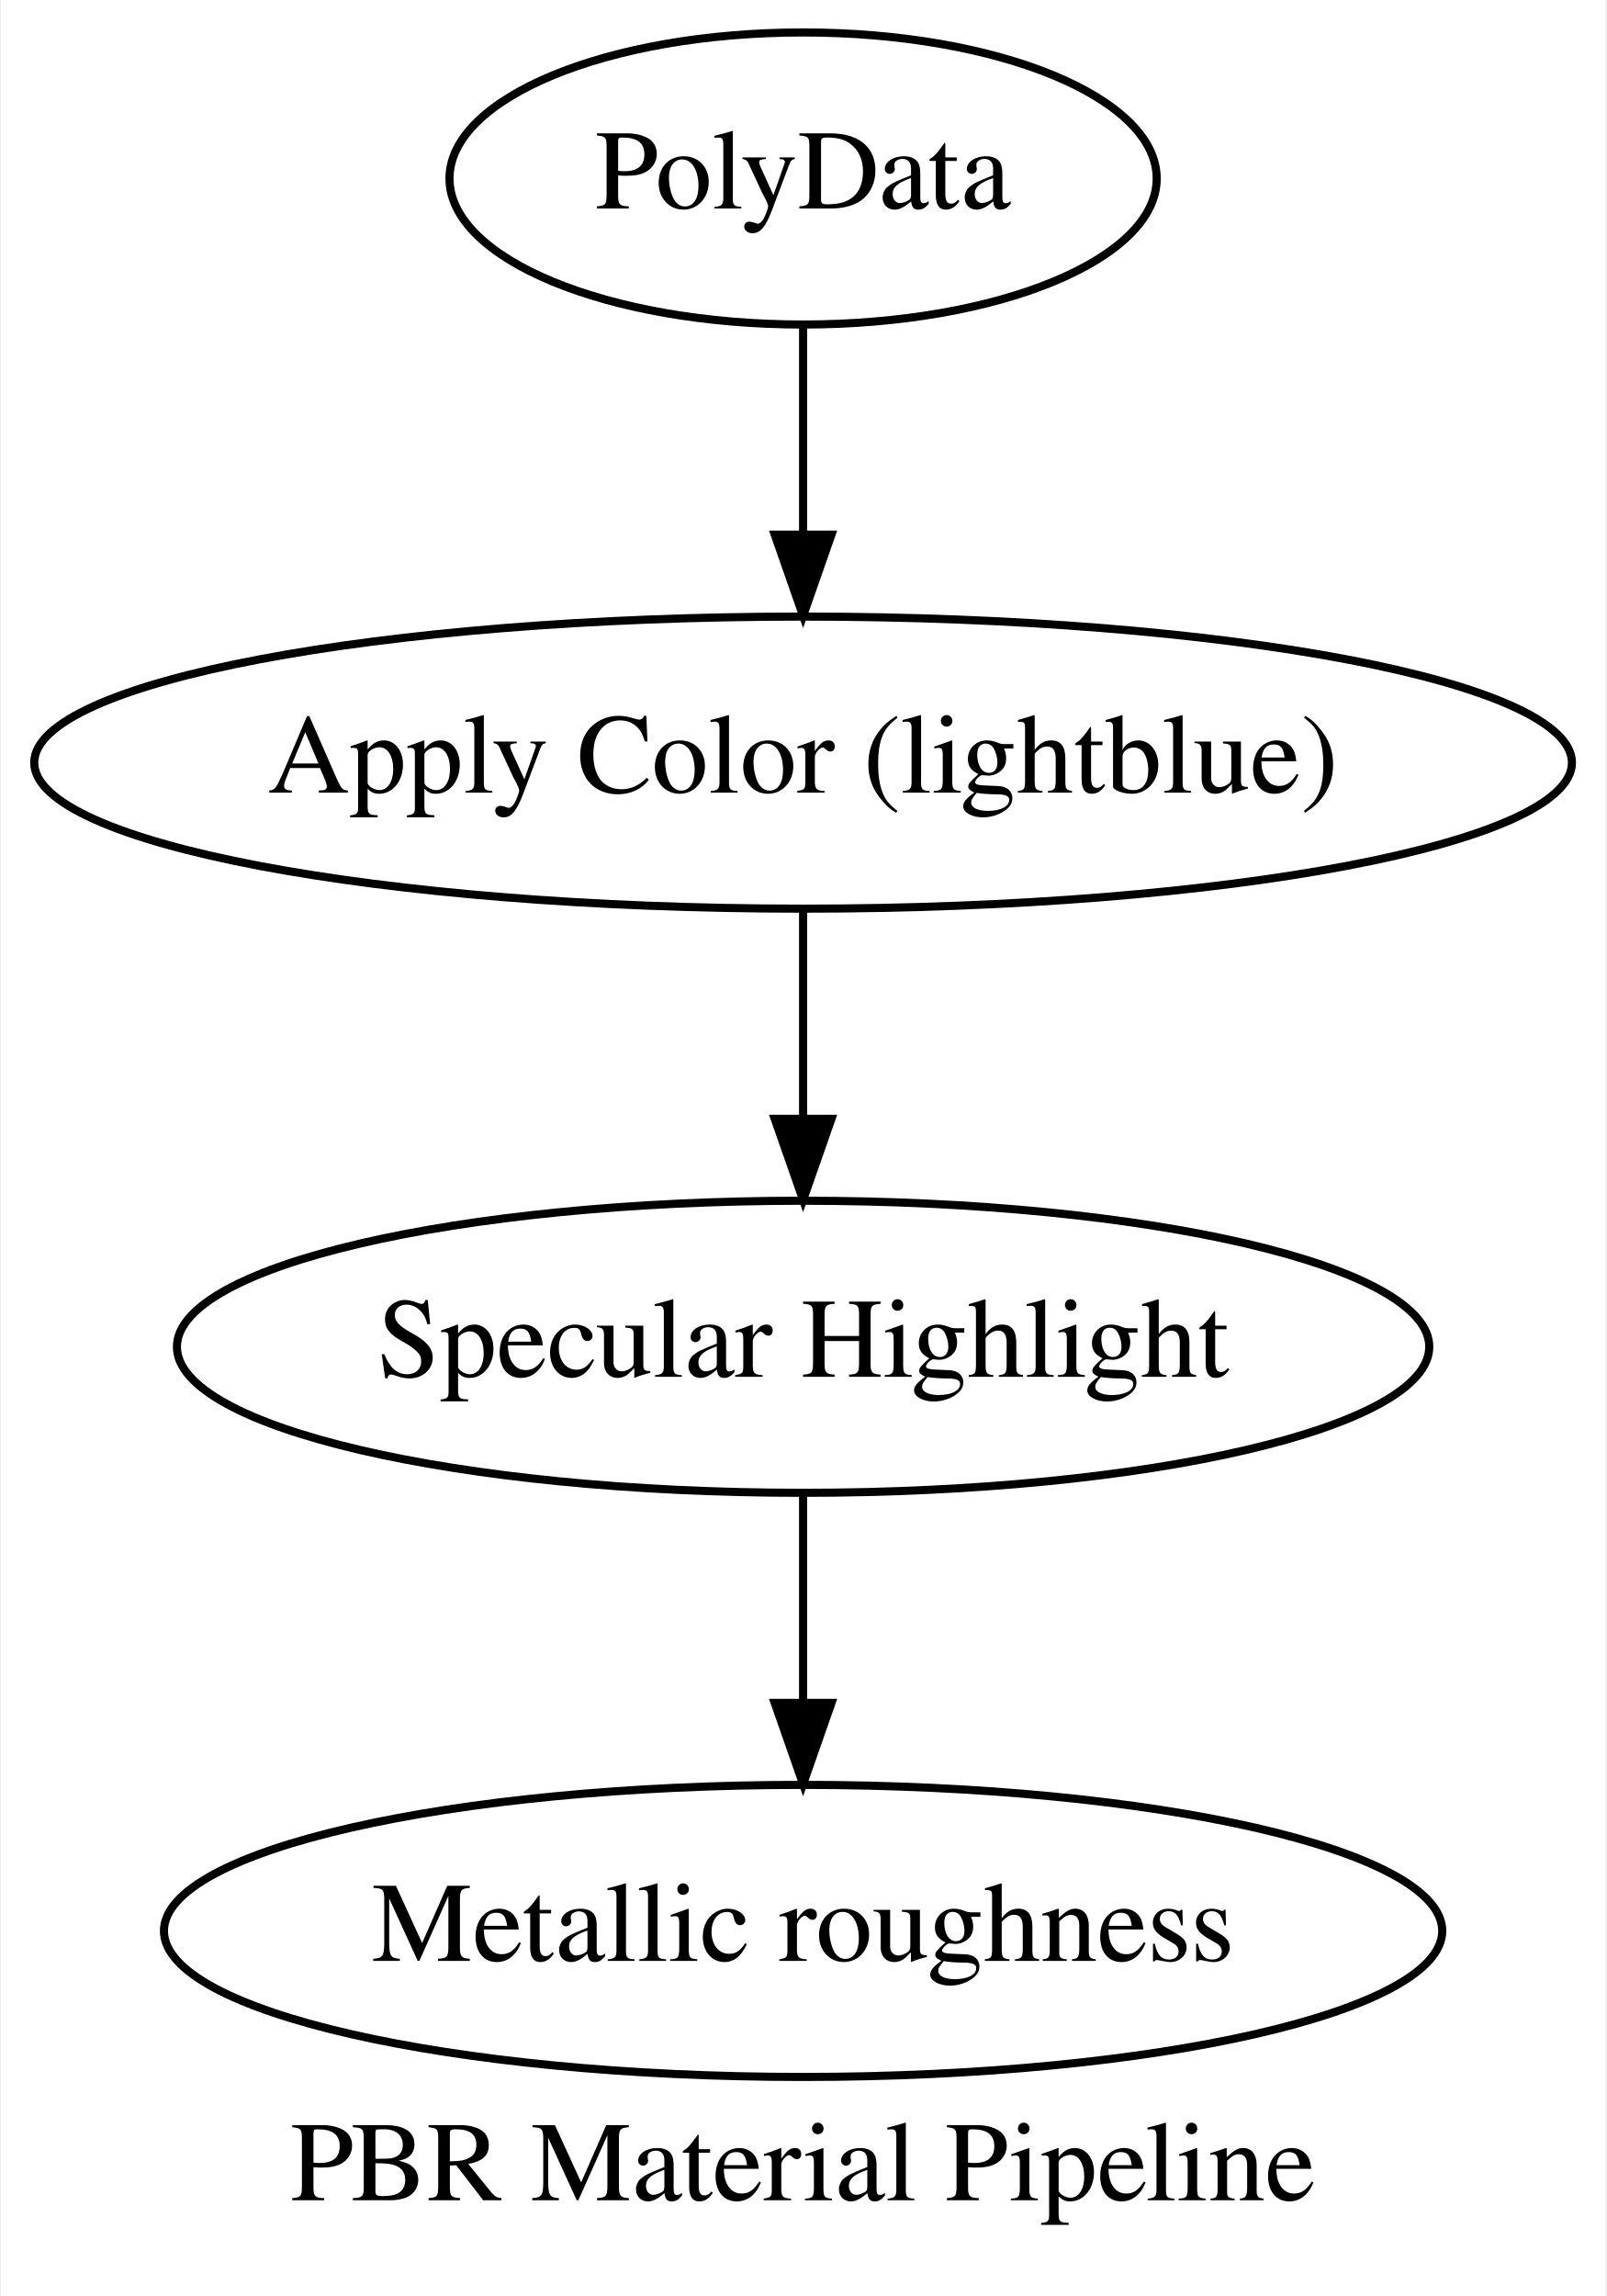
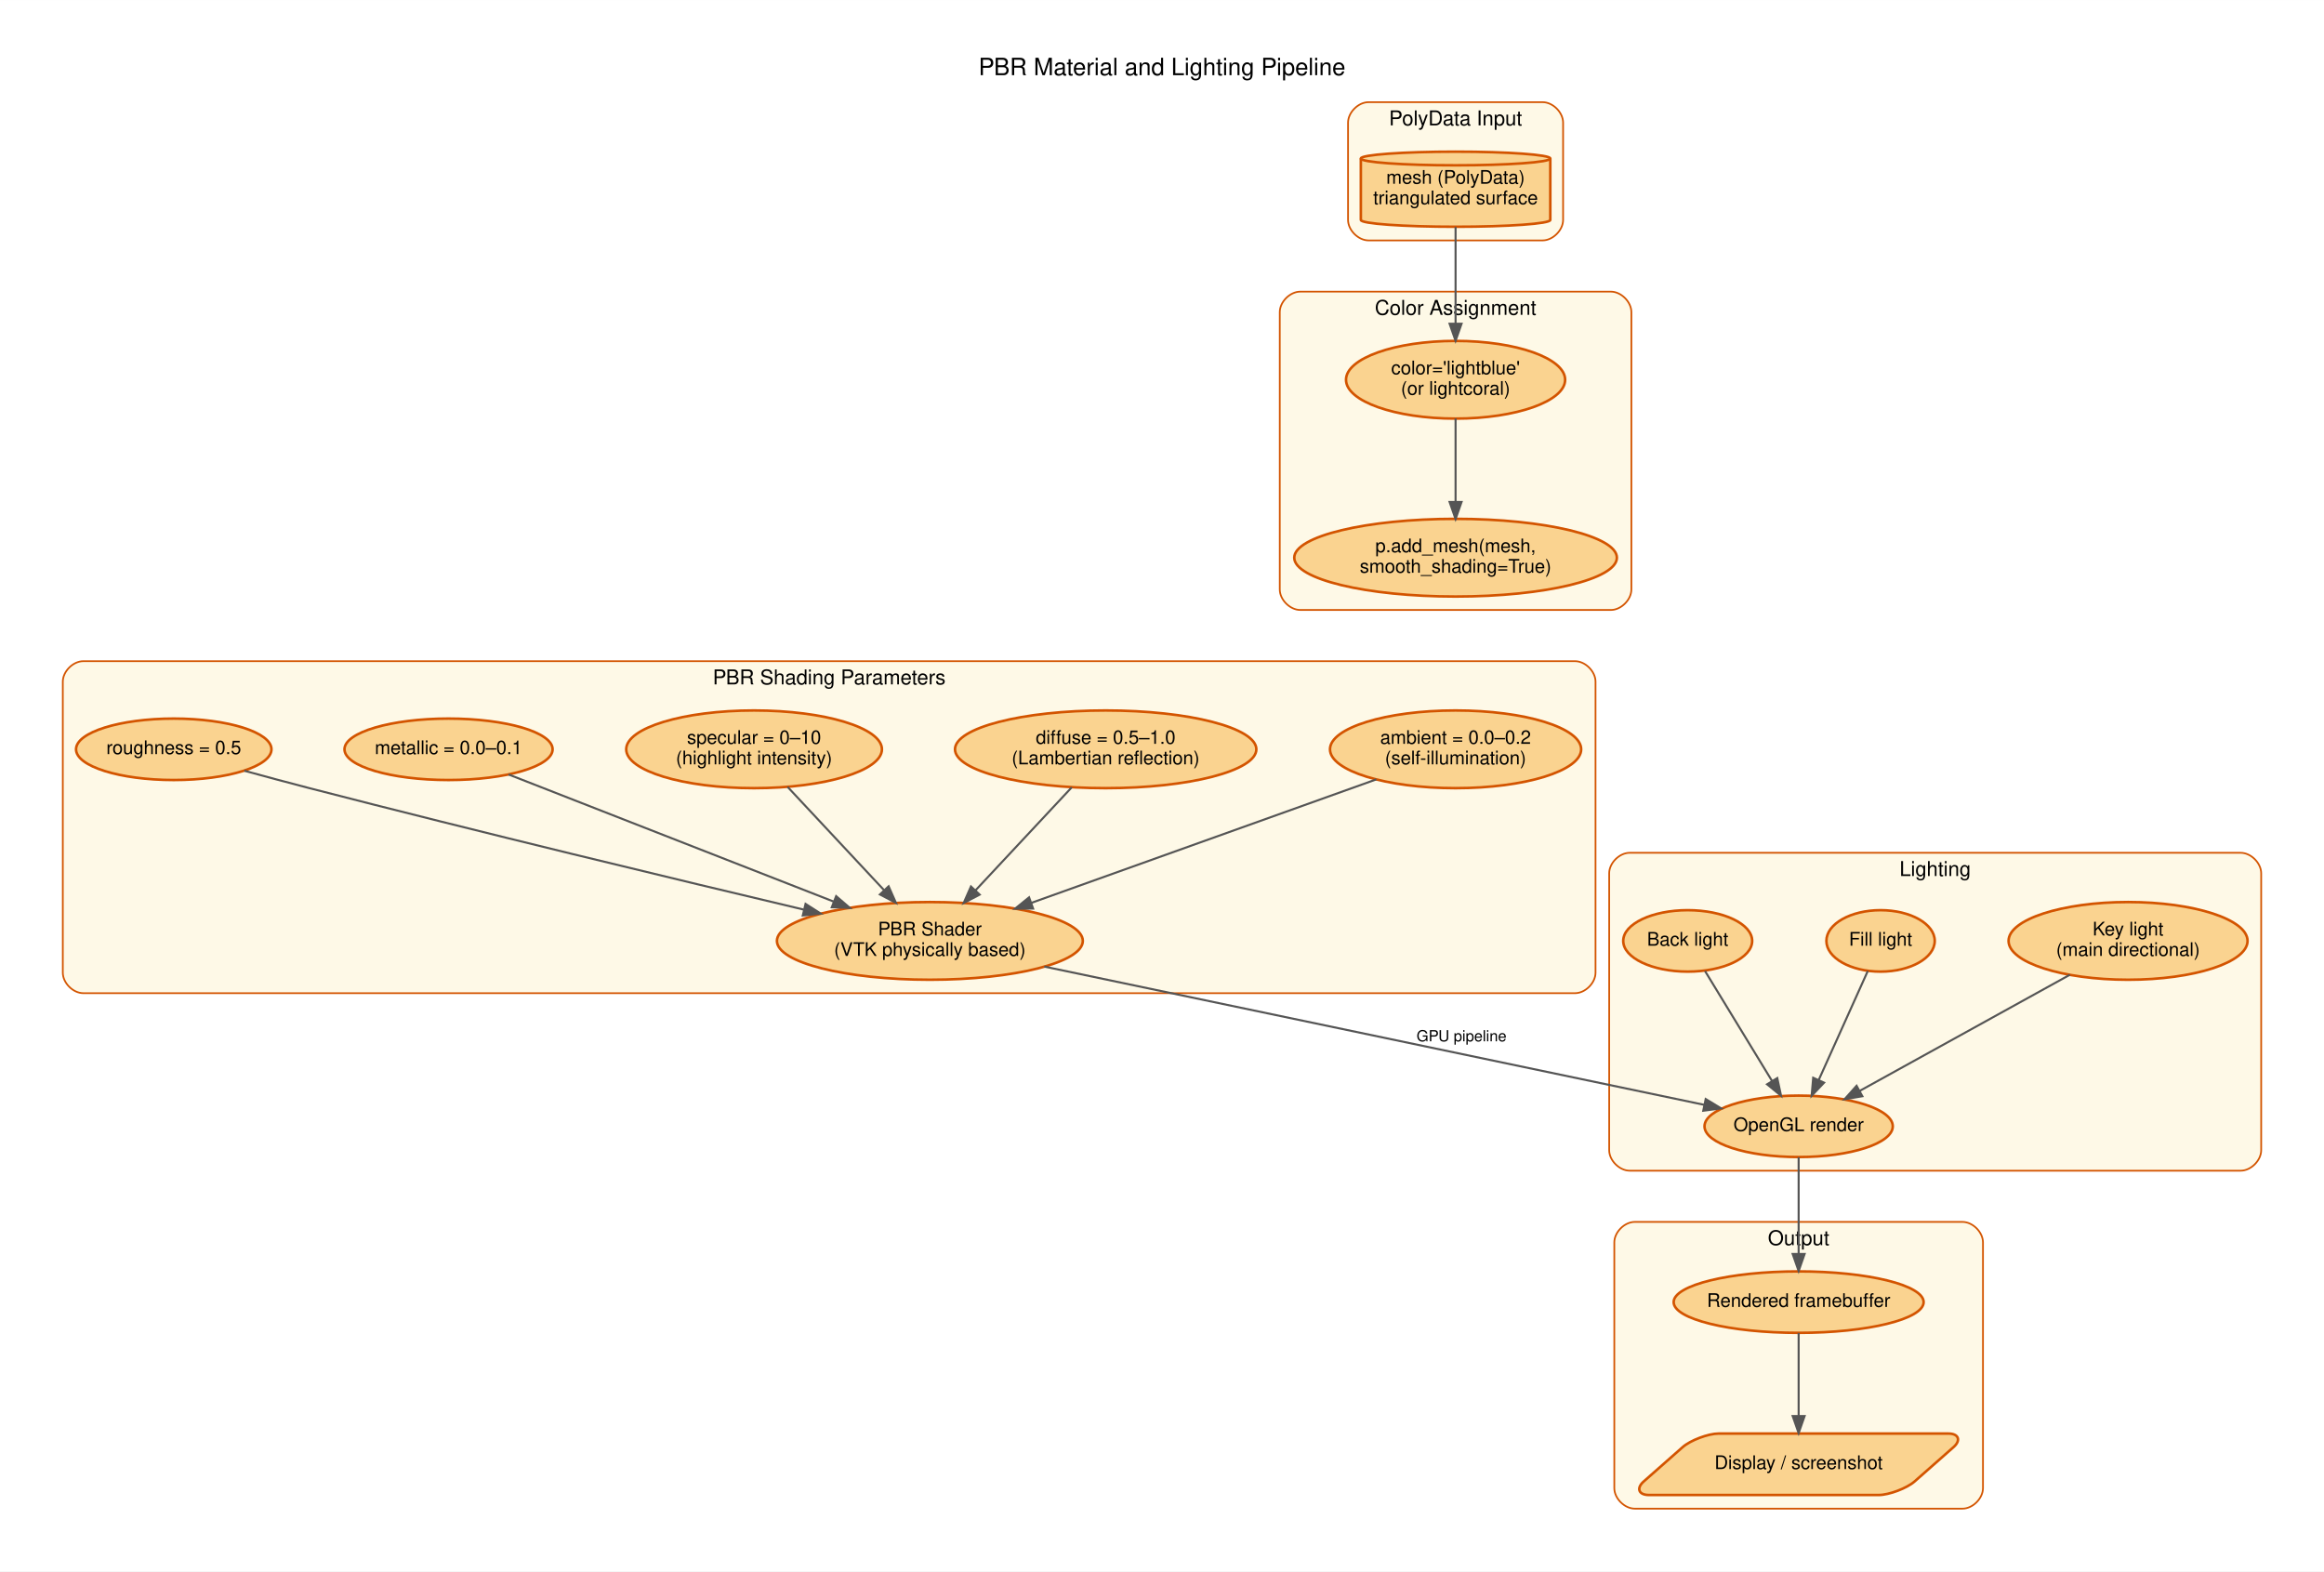
- <svg xmlns="http://www.w3.org/2000/svg" width="198pt" height="283pt" viewBox="0.00 0.00 197.78 283.00">
-   <g id="graph0" class="graph" transform="scale(1 1) rotate(0) translate(4 279)">
-     <polygon fill="white" stroke="transparent" points="-4,4 -4,-279 193.78,-279 193.78,4 -4,4" />
-     <text text-anchor="middle" x="94.89" y="-7.8" font-family="Times,serif" font-size="14.00">PBR Material Pipeline</text>
+ <svg xmlns="http://www.w3.org/2000/svg" width="1362pt" height="921pt" viewBox="0.00 0.00 1361.60 920.62">
+   <g id="graph0" class="graph" transform="scale(1 1) rotate(0) translate(28.8 891.82)">
+     <polygon fill="#ffffff" stroke="transparent" points="-28.8,28.8 -28.8,-891.82 1332.8,-891.82 1332.8,28.8 -28.8,28.8" />
+     <text text-anchor="middle" x="652" y="-847.82" font-family="Helvetica,Arial,sans-serif" font-size="14.00">PBR Material and Lighting Pipeline</text>
+     <g id="clust1" class="cluster">
+       <path fill="#fef9e7" stroke="#d35400" d="M773,-751.02C773,-751.02 875,-751.02 875,-751.02 881,-751.02 887,-757.02 887,-763.02 887,-763.02 887,-820.02 887,-820.02 887,-826.02 881,-832.02 875,-832.02 875,-832.02 773,-832.02 773,-832.02 767,-832.02 761,-826.02 761,-820.02 761,-820.02 761,-763.02 761,-763.02 761,-757.02 767,-751.02 773,-751.02" />
+       <text text-anchor="middle" x="824" y="-818.42" font-family="Helvetica,Arial,sans-serif" font-size="12.00">PolyData Input</text>
+     </g>
+     <g id="clust2" class="cluster">
+       <path fill="#fef9e7" stroke="#d35400" d="M733,-534.51C733,-534.51 915,-534.51 915,-534.51 921,-534.51 927,-540.51 927,-546.51 927,-546.51 927,-709.02 927,-709.02 927,-715.02 921,-721.02 915,-721.02 915,-721.02 733,-721.02 733,-721.02 727,-721.02 721,-715.02 721,-709.02 721,-709.02 721,-546.51 721,-546.51 721,-540.51 727,-534.51 733,-534.51" />
+       <text text-anchor="middle" x="824" y="-707.42" font-family="Helvetica,Arial,sans-serif" font-size="12.00">Color Assignment</text>
+     </g>
+     <g id="clust3" class="cluster">
+       <path fill="#fef9e7" stroke="#d35400" d="M20,-310C20,-310 894,-310 894,-310 900,-310 906,-316 906,-322 906,-322 906,-492.51 906,-492.51 906,-498.51 900,-504.51 894,-504.51 894,-504.51 20,-504.51 20,-504.51 14,-504.51 8,-498.51 8,-492.51 8,-492.51 8,-322 8,-322 8,-316 14,-310 20,-310" />
+       <text text-anchor="middle" x="457" y="-490.91" font-family="Helvetica,Arial,sans-serif" font-size="12.00">PBR Shading Parameters</text>
+     </g>
+     <g id="clust4" class="cluster">
+       <path fill="#fef9e7" stroke="#d35400" d="M926,-206C926,-206 1284,-206 1284,-206 1290,-206 1296,-212 1296,-218 1296,-218 1296,-380.25 1296,-380.25 1296,-386.25 1290,-392.25 1284,-392.25 1284,-392.25 926,-392.25 926,-392.25 920,-392.25 914,-386.25 914,-380.25 914,-380.25 914,-218 914,-218 914,-212 920,-206 926,-206" />
+       <text text-anchor="middle" x="1105" y="-378.65" font-family="Helvetica,Arial,sans-serif" font-size="12.00">Lighting</text>
+     </g>
+     <g id="clust5" class="cluster">
+       <path fill="#fef9e7" stroke="#d35400" d="M929,-8C929,-8 1121,-8 1121,-8 1127,-8 1133,-14 1133,-20 1133,-20 1133,-164 1133,-164 1133,-170 1127,-176 1121,-176 1121,-176 929,-176 929,-176 923,-176 917,-170 917,-164 917,-164 917,-20 917,-20 917,-14 923,-8 929,-8" />
+       <text text-anchor="middle" x="1025" y="-162.4" font-family="Helvetica,Arial,sans-serif" font-size="12.00">Output</text>
+     </g>
    <g id="node1" class="node">
-       <ellipse fill="none" stroke="black" cx="94.89" cy="-257" rx="43.59" ry="18" />
-       <text text-anchor="middle" x="94.89" y="-253.3" font-family="Times,serif" font-size="14.00">PolyData</text>
+       <path fill="#fad390" stroke="#d35400" stroke-width="1.5" d="M879.5,-799.02C879.5,-801.23 854.62,-803.02 824,-803.02 793.38,-803.02 768.5,-801.23 768.5,-799.02 768.5,-799.02 768.5,-763.02 768.5,-763.02 768.5,-760.81 793.38,-759.02 824,-759.02 854.62,-759.02 879.5,-760.81 879.5,-763.02 879.5,-763.02 879.5,-799.02 879.5,-799.02" />
+       <path fill="none" stroke="#d35400" stroke-width="1.5" d="M879.5,-799.02C879.5,-796.81 854.62,-795.02 824,-795.02 793.38,-795.02 768.5,-796.81 768.5,-799.02" />
+       <text text-anchor="middle" x="824" y="-784.22" font-family="Helvetica,Arial,sans-serif" font-size="11.00">mesh (PolyData)</text>
+       <text text-anchor="middle" x="824" y="-772.22" font-family="Helvetica,Arial,sans-serif" font-size="11.00">triangulated surface</text>
    </g>
    <g id="node2" class="node">
-       <ellipse fill="none" stroke="black" cx="94.89" cy="-185" rx="94.78" ry="18" />
-       <text text-anchor="middle" x="94.89" y="-181.3" font-family="Times,serif" font-size="14.00">Apply Color (lightblue)</text>
+       <ellipse fill="#fad390" stroke="#d35400" stroke-width="1.5" cx="824" cy="-669.39" rx="64.19" ry="22.76" />
+       <text text-anchor="middle" x="824" y="-672.59" font-family="Helvetica,Arial,sans-serif" font-size="11.00">color='lightblue'</text>
+       <text text-anchor="middle" x="824" y="-660.59" font-family="Helvetica,Arial,sans-serif" font-size="11.00">(or lightcoral)</text>
+     </g>
+     <g id="edge11" class="edge">
+       <path fill="none" stroke="#555555" stroke-width="1.2" d="M824,-758.88C824,-742.86 824,-720.58 824,-702.38" />
+       <polygon fill="#555555" stroke="#555555" stroke-width="1.2" points="827.5,-702.21 824,-692.21 820.5,-702.21 827.5,-702.21" />
+     </g>
+     <g id="node3" class="node">
+       <ellipse fill="#fad390" stroke="#d35400" stroke-width="1.5" cx="824" cy="-565.14" rx="94.51" ry="22.76" />
+       <text text-anchor="middle" x="824" y="-568.34" font-family="Helvetica,Arial,sans-serif" font-size="11.00">p.add_mesh(mesh,</text>
+       <text text-anchor="middle" x="824" y="-556.34" font-family="Helvetica,Arial,sans-serif" font-size="11.00">  smooth_shading=True)</text>
    </g>
    <g id="edge1" class="edge">
-       <path fill="none" stroke="black" d="M94.89,-238.7C94.89,-230.98 94.89,-221.71 94.89,-213.11" />
-       <polygon fill="black" stroke="black" points="98.39,-213.1 94.89,-203.1 91.39,-213.1 98.39,-213.1" />
+       <path fill="none" stroke="#555555" stroke-width="1.2" d="M824,-646.71C824,-632.61 824,-613.98 824,-598.18" />
+       <polygon fill="#555555" stroke="#555555" stroke-width="1.2" points="827.5,-597.79 824,-587.79 820.5,-597.79 827.5,-597.79" />
    </g>
-     <g id="node3" class="node">
-       <ellipse fill="none" stroke="black" cx="94.89" cy="-113" rx="77.19" ry="18" />
-       <text text-anchor="middle" x="94.89" y="-109.3" font-family="Times,serif" font-size="14.00">Specular Highlight</text>
+     <g id="node4" class="node">
+       <ellipse fill="#fad390" stroke="#d35400" stroke-width="1.5" cx="824" cy="-452.88" rx="73.58" ry="22.76" />
+       <text text-anchor="middle" x="824" y="-456.08" font-family="Helvetica,Arial,sans-serif" font-size="11.00">ambient = 0.0–0.2</text>
+       <text text-anchor="middle" x="824" y="-444.08" font-family="Helvetica,Arial,sans-serif" font-size="11.00">(self-illumination)</text>
+     </g>
+     <g id="node9" class="node">
+       <ellipse fill="#fad390" stroke="#d35400" stroke-width="1.5" cx="516" cy="-340.63" rx="89.61" ry="22.76" />
+       <text text-anchor="middle" x="516" y="-343.83" font-family="Helvetica,Arial,sans-serif" font-size="11.00">PBR Shader</text>
+       <text text-anchor="middle" x="516" y="-331.83" font-family="Helvetica,Arial,sans-serif" font-size="11.00">(VTK physically based)</text>
    </g>
    <g id="edge2" class="edge">
-       <path fill="none" stroke="black" d="M94.89,-166.7C94.89,-158.98 94.89,-149.71 94.89,-141.11" />
-       <polygon fill="black" stroke="black" points="98.39,-141.1 94.89,-131.1 91.39,-141.1 98.39,-141.1" />
+       <path fill="none" stroke="#555555" stroke-width="1.2" d="M777.56,-435.26C723.59,-415.94 634.43,-384.02 575.45,-362.91" />
+       <polygon fill="#555555" stroke="#555555" stroke-width="1.2" points="576.49,-359.56 565.89,-359.49 574.13,-366.15 576.49,-359.56" />
    </g>
-     <g id="node4" class="node">
-       <ellipse fill="none" stroke="black" cx="94.89" cy="-41" rx="78.79" ry="18" />
-       <text text-anchor="middle" x="94.89" y="-37.3" font-family="Times,serif" font-size="14.00">Metallic roughness</text>
+     <g id="node5" class="node">
+       <ellipse fill="#fad390" stroke="#d35400" stroke-width="1.5" cx="619" cy="-452.88" rx="88.28" ry="22.76" />
+       <text text-anchor="middle" x="619" y="-456.08" font-family="Helvetica,Arial,sans-serif" font-size="11.00">diffuse = 0.5–1.0</text>
+       <text text-anchor="middle" x="619" y="-444.08" font-family="Helvetica,Arial,sans-serif" font-size="11.00">(Lambertian reflection)</text>
    </g>
    <g id="edge3" class="edge">
-       <path fill="none" stroke="black" d="M94.89,-94.7C94.89,-86.98 94.89,-77.71 94.89,-69.11" />
-       <polygon fill="black" stroke="black" points="98.39,-69.1 94.89,-59.1 91.39,-69.1 98.39,-69.1" />
+       <path fill="none" stroke="#555555" stroke-width="1.2" d="M599.14,-430.62C583.11,-413.46 560.4,-389.16 542.77,-370.28" />
+       <polygon fill="#555555" stroke="#555555" stroke-width="1.2" points="545.18,-367.74 535.8,-362.82 540.07,-372.52 545.18,-367.74" />
+     </g>
+     <g id="node6" class="node">
+       <ellipse fill="#fad390" stroke="#d35400" stroke-width="1.5" cx="413" cy="-452.88" rx="74.91" ry="22.76" />
+       <text text-anchor="middle" x="413" y="-456.08" font-family="Helvetica,Arial,sans-serif" font-size="11.00">specular = 0–10</text>
+       <text text-anchor="middle" x="413" y="-444.08" font-family="Helvetica,Arial,sans-serif" font-size="11.00">(highlight intensity)</text>
+     </g>
+     <g id="edge4" class="edge">
+       <path fill="none" stroke="#555555" stroke-width="1.2" d="M432.62,-430.88C448.62,-413.75 471.4,-389.37 489.11,-370.41" />
+       <polygon fill="#555555" stroke="#555555" stroke-width="1.2" points="491.84,-372.62 496.11,-362.92 486.72,-367.84 491.84,-372.62" />
+     </g>
+     <g id="node7" class="node">
+       <ellipse fill="#fad390" stroke="#d35400" stroke-width="1.5" cx="234" cy="-452.88" rx="60.97" ry="18" />
+       <text text-anchor="middle" x="234" y="-450.08" font-family="Helvetica,Arial,sans-serif" font-size="11.00">metallic = 0.0–0.1</text>
+     </g>
+     <g id="edge5" class="edge">
+       <path fill="none" stroke="#555555" stroke-width="1.2" d="M269.15,-438.14C316.88,-419.48 402.76,-385.9 459.57,-363.69" />
+       <polygon fill="#555555" stroke="#555555" stroke-width="1.2" points="461.09,-366.85 469.13,-359.95 458.54,-360.33 461.09,-366.85" />
+     </g>
+     <g id="node8" class="node">
+       <ellipse fill="#fad390" stroke="#d35400" stroke-width="1.5" cx="73" cy="-452.88" rx="57.25" ry="18" />
+       <text text-anchor="middle" x="73" y="-450.08" font-family="Helvetica,Arial,sans-serif" font-size="11.00">roughness = 0.5</text>
+     </g>
+     <g id="edge6" class="edge">
+       <path fill="none" stroke="#555555" stroke-width="1.2" d="M114.35,-440.32C126.47,-437 139.75,-433.42 152,-430.25 252.13,-404.36 368.32,-376.44 441.98,-359" />
+       <polygon fill="#555555" stroke="#555555" stroke-width="1.2" points="443.16,-362.32 452.08,-356.61 441.54,-355.51 443.16,-362.32" />
+     </g>
+     <g id="node13" class="node">
+       <ellipse fill="#fad390" stroke="#d35400" stroke-width="1.5" cx="1025" cy="-232" rx="55.15" ry="18" />
+       <text text-anchor="middle" x="1025" y="-229.2" font-family="Helvetica,Arial,sans-serif" font-size="11.00">OpenGL render</text>
+     </g>
+     <g id="edge13" class="edge">
+       <path fill="none" stroke="#555555" stroke-width="1.2" d="M583.07,-325.58C684.65,-304.3 875.62,-264.29 969.72,-244.58" />
+       <polygon fill="#555555" stroke="#555555" stroke-width="1.2" points="970.54,-247.98 979.61,-242.51 969.11,-241.13 970.54,-247.98" />
+       <text text-anchor="middle" x="827.5" y="-281.8" font-family="Helvetica,Arial,sans-serif" font-size="9.00">GPU pipeline</text>
+     </g>
+     <g id="node10" class="node">
+       <ellipse fill="#fad390" stroke="#d35400" stroke-width="1.5" cx="1218" cy="-340.63" rx="70.01" ry="22.76" />
+       <text text-anchor="middle" x="1218" y="-343.83" font-family="Helvetica,Arial,sans-serif" font-size="11.00">Key light</text>
+       <text text-anchor="middle" x="1218" y="-331.83" font-family="Helvetica,Arial,sans-serif" font-size="11.00">(main directional)</text>
+     </g>
+     <g id="edge7" class="edge">
+       <path fill="none" stroke="#555555" stroke-width="1.2" d="M1183.94,-320.81C1149.37,-301.71 1096.06,-272.26 1060.86,-252.81" />
+       <polygon fill="#555555" stroke="#555555" stroke-width="1.2" points="1062.33,-249.62 1051.88,-247.85 1058.94,-255.75 1062.33,-249.62" />
+     </g>
+     <g id="node11" class="node">
+       <ellipse fill="#fad390" stroke="#d35400" stroke-width="1.5" cx="1073" cy="-340.63" rx="31.74" ry="18" />
+       <text text-anchor="middle" x="1073" y="-337.83" font-family="Helvetica,Arial,sans-serif" font-size="11.00">Fill light</text>
+     </g>
+     <g id="edge8" class="edge">
+       <path fill="none" stroke="#555555" stroke-width="1.2" d="M1065.5,-322.97C1057.8,-305.85 1045.7,-278.97 1036.72,-259.05" />
+       <polygon fill="#555555" stroke="#555555" stroke-width="1.2" points="1039.9,-257.58 1032.61,-249.9 1033.52,-260.45 1039.9,-257.58" />
+     </g>
+     <g id="node12" class="node">
+       <ellipse fill="#fad390" stroke="#d35400" stroke-width="1.5" cx="960" cy="-340.63" rx="37.77" ry="18" />
+       <text text-anchor="middle" x="960" y="-337.83" font-family="Helvetica,Arial,sans-serif" font-size="11.00">Back light</text>
+     </g>
+     <g id="edge9" class="edge">
+       <path fill="none" stroke="#555555" stroke-width="1.2" d="M970.16,-322.97C980.68,-305.7 997.27,-278.48 1009.45,-258.5" />
+       <polygon fill="#555555" stroke="#555555" stroke-width="1.2" points="1012.48,-260.26 1014.7,-249.9 1006.51,-256.61 1012.48,-260.26" />
+     </g>
+     <g id="node14" class="node">
+       <ellipse fill="#fad390" stroke="#d35400" stroke-width="1.5" cx="1025" cy="-129" rx="73.23" ry="18" />
+       <text text-anchor="middle" x="1025" y="-126.2" font-family="Helvetica,Arial,sans-serif" font-size="11.00">Rendered framebuffer</text>
+     </g>
+     <g id="edge14" class="edge">
+       <path fill="none" stroke="#555555" stroke-width="1.2" d="M1025,-213.87C1025,-198.41 1025,-175.42 1025,-157.41" />
+       <polygon fill="#555555" stroke="#555555" stroke-width="1.2" points="1028.5,-157.22 1025,-147.22 1021.5,-157.22 1028.5,-157.22" />
+     </g>
+     <g id="node15" class="node">
+       <path fill="#fad390" stroke="#d35400" stroke-width="1.5" d="M1112.76,-52C1112.76,-52 978.06,-52 978.06,-52 972.06,-52 961.56,-48.03 957.06,-44.06 957.06,-44.06 934.24,-23.94 934.24,-23.94 929.74,-19.97 931.24,-16 937.24,-16 937.24,-16 1071.94,-16 1071.94,-16 1077.94,-16 1088.44,-19.97 1092.94,-23.94 1092.94,-23.94 1115.76,-44.06 1115.76,-44.06 1120.26,-48.03 1118.76,-52 1112.76,-52" />
+       <text text-anchor="middle" x="1025" y="-31.2" font-family="Helvetica,Arial,sans-serif" font-size="11.00">Display / screenshot</text>
+     </g>
+     <g id="edge10" class="edge">
+       <path fill="none" stroke="#555555" stroke-width="1.2" d="M1025,-110.94C1025,-97.39 1025,-78.18 1025,-62.47" />
+       <polygon fill="#555555" stroke="#555555" stroke-width="1.2" points="1028.5,-62.26 1025,-52.26 1021.5,-62.26 1028.5,-62.26" />
    </g>
  </g>
</svg>
